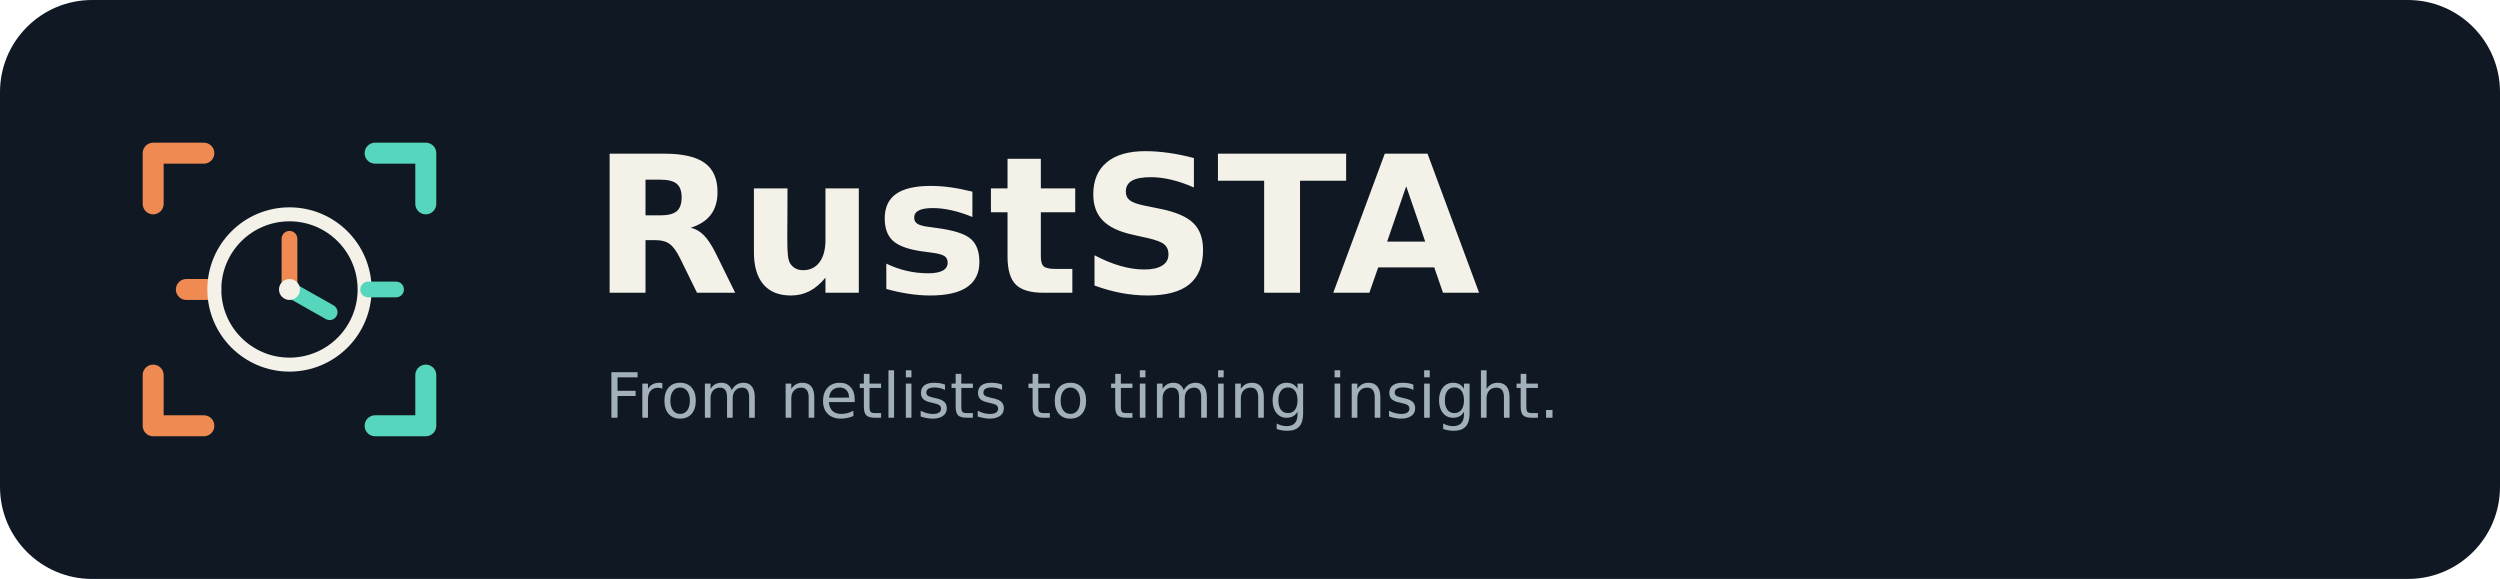
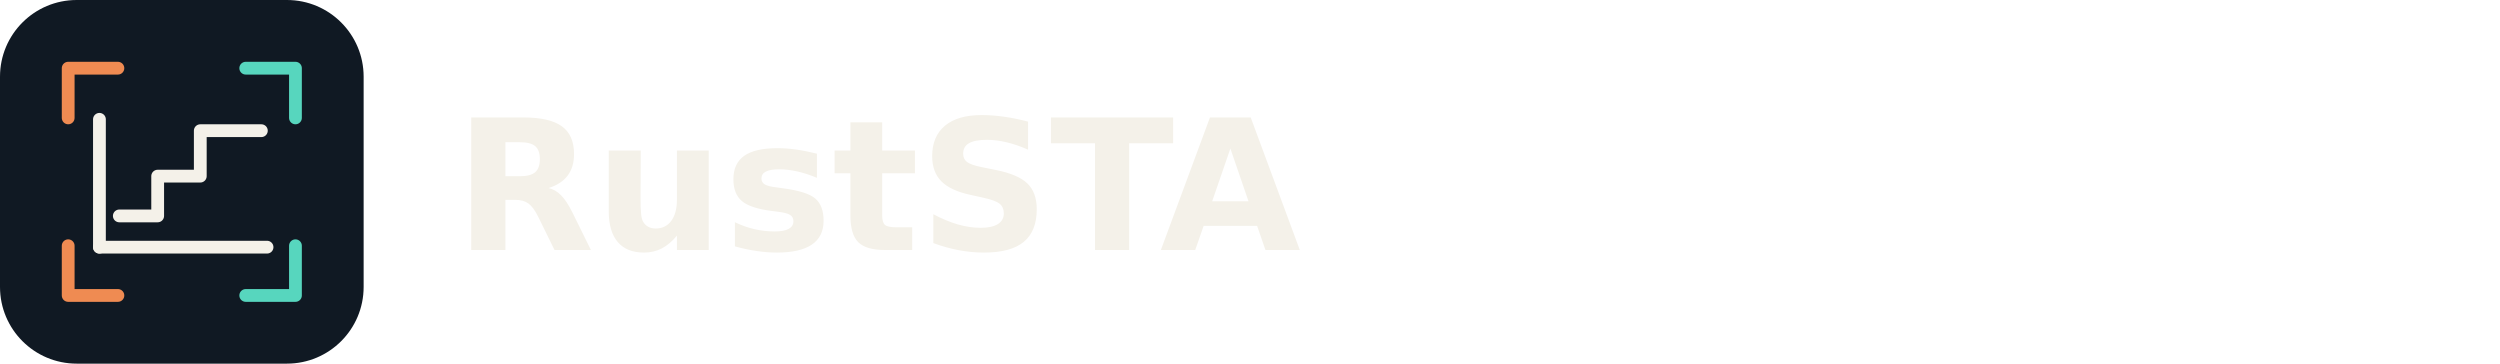
- <svg xmlns="http://www.w3.org/2000/svg" width="760" height="176" viewBox="0 0 760 176" role="img" aria-labelledby="title desc">
-   <rect width="760" height="176" rx="28" fill="#101923" />
-   <g transform="translate(20 20) scale(.53125)">
+ <svg xmlns="http://www.w3.org/2000/svg" width="440" height="64" viewBox="0 0 440 64" role="img" aria-labelledby="title desc">
+   <g transform="scale(.25)">
    <rect width="256" height="256" rx="54" fill="#101923" />
-     <g fill="none" stroke-width="12" stroke-linecap="round" stroke-linejoin="round">
-       <path d="M79 50H50V79M50 177V206H79" stroke="#EF8B52" />
-       <path d="M177 50H206V79M206 177V206H177" stroke="#57D6BE" />
-       <path d="M69 128H83" stroke="#EF8B52" />
-       <circle cx="128" cy="128" r="43" stroke="#F4F1E9" stroke-width="8" />
-       <path d="M128 128V99" stroke="#EF8B52" stroke-width="9" />
-       <path d="M128 128L151 141M173 128H189" stroke="#57D6BE" stroke-width="9" />
+     <g fill="none" stroke-width="9" stroke-linecap="round" stroke-linejoin="round">
+       <path d="M83 48H48V83M48 173V208H83" stroke="#EF8B52" />
+       <path d="M173 48H208V83M208 173V208H173" stroke="#57D6BE" />
+       <g stroke="#F4F1E9">
+         <polyline points="70,174 70,84" />
+         <polyline points="70,174 188,174" />
+         <polyline points="84,152 111,152 111,124 141,124 141,92 184,92" />
+       </g>
    </g>
-     <circle cx="128" cy="128" r="6" fill="#F4F1E9" />
  </g>
-   <text x="180" y="89" fill="#F4F1E9" font-family="DejaVu Sans,sans-serif" font-size="58" font-weight="700" text-anchor="start">RustSTA</text>
-   <text x="184" y="127" fill="#A1B0BA" font-family="DejaVu Sans,sans-serif" font-size="19" font-weight="400" text-anchor="start">From netlists to timing insight.</text>
+   <text x="80" y="44" font-family="DejaVu Sans,sans-serif" font-size="32" font-weight="700" fill="#F4F1E9">RustSTA</text>
</svg>
